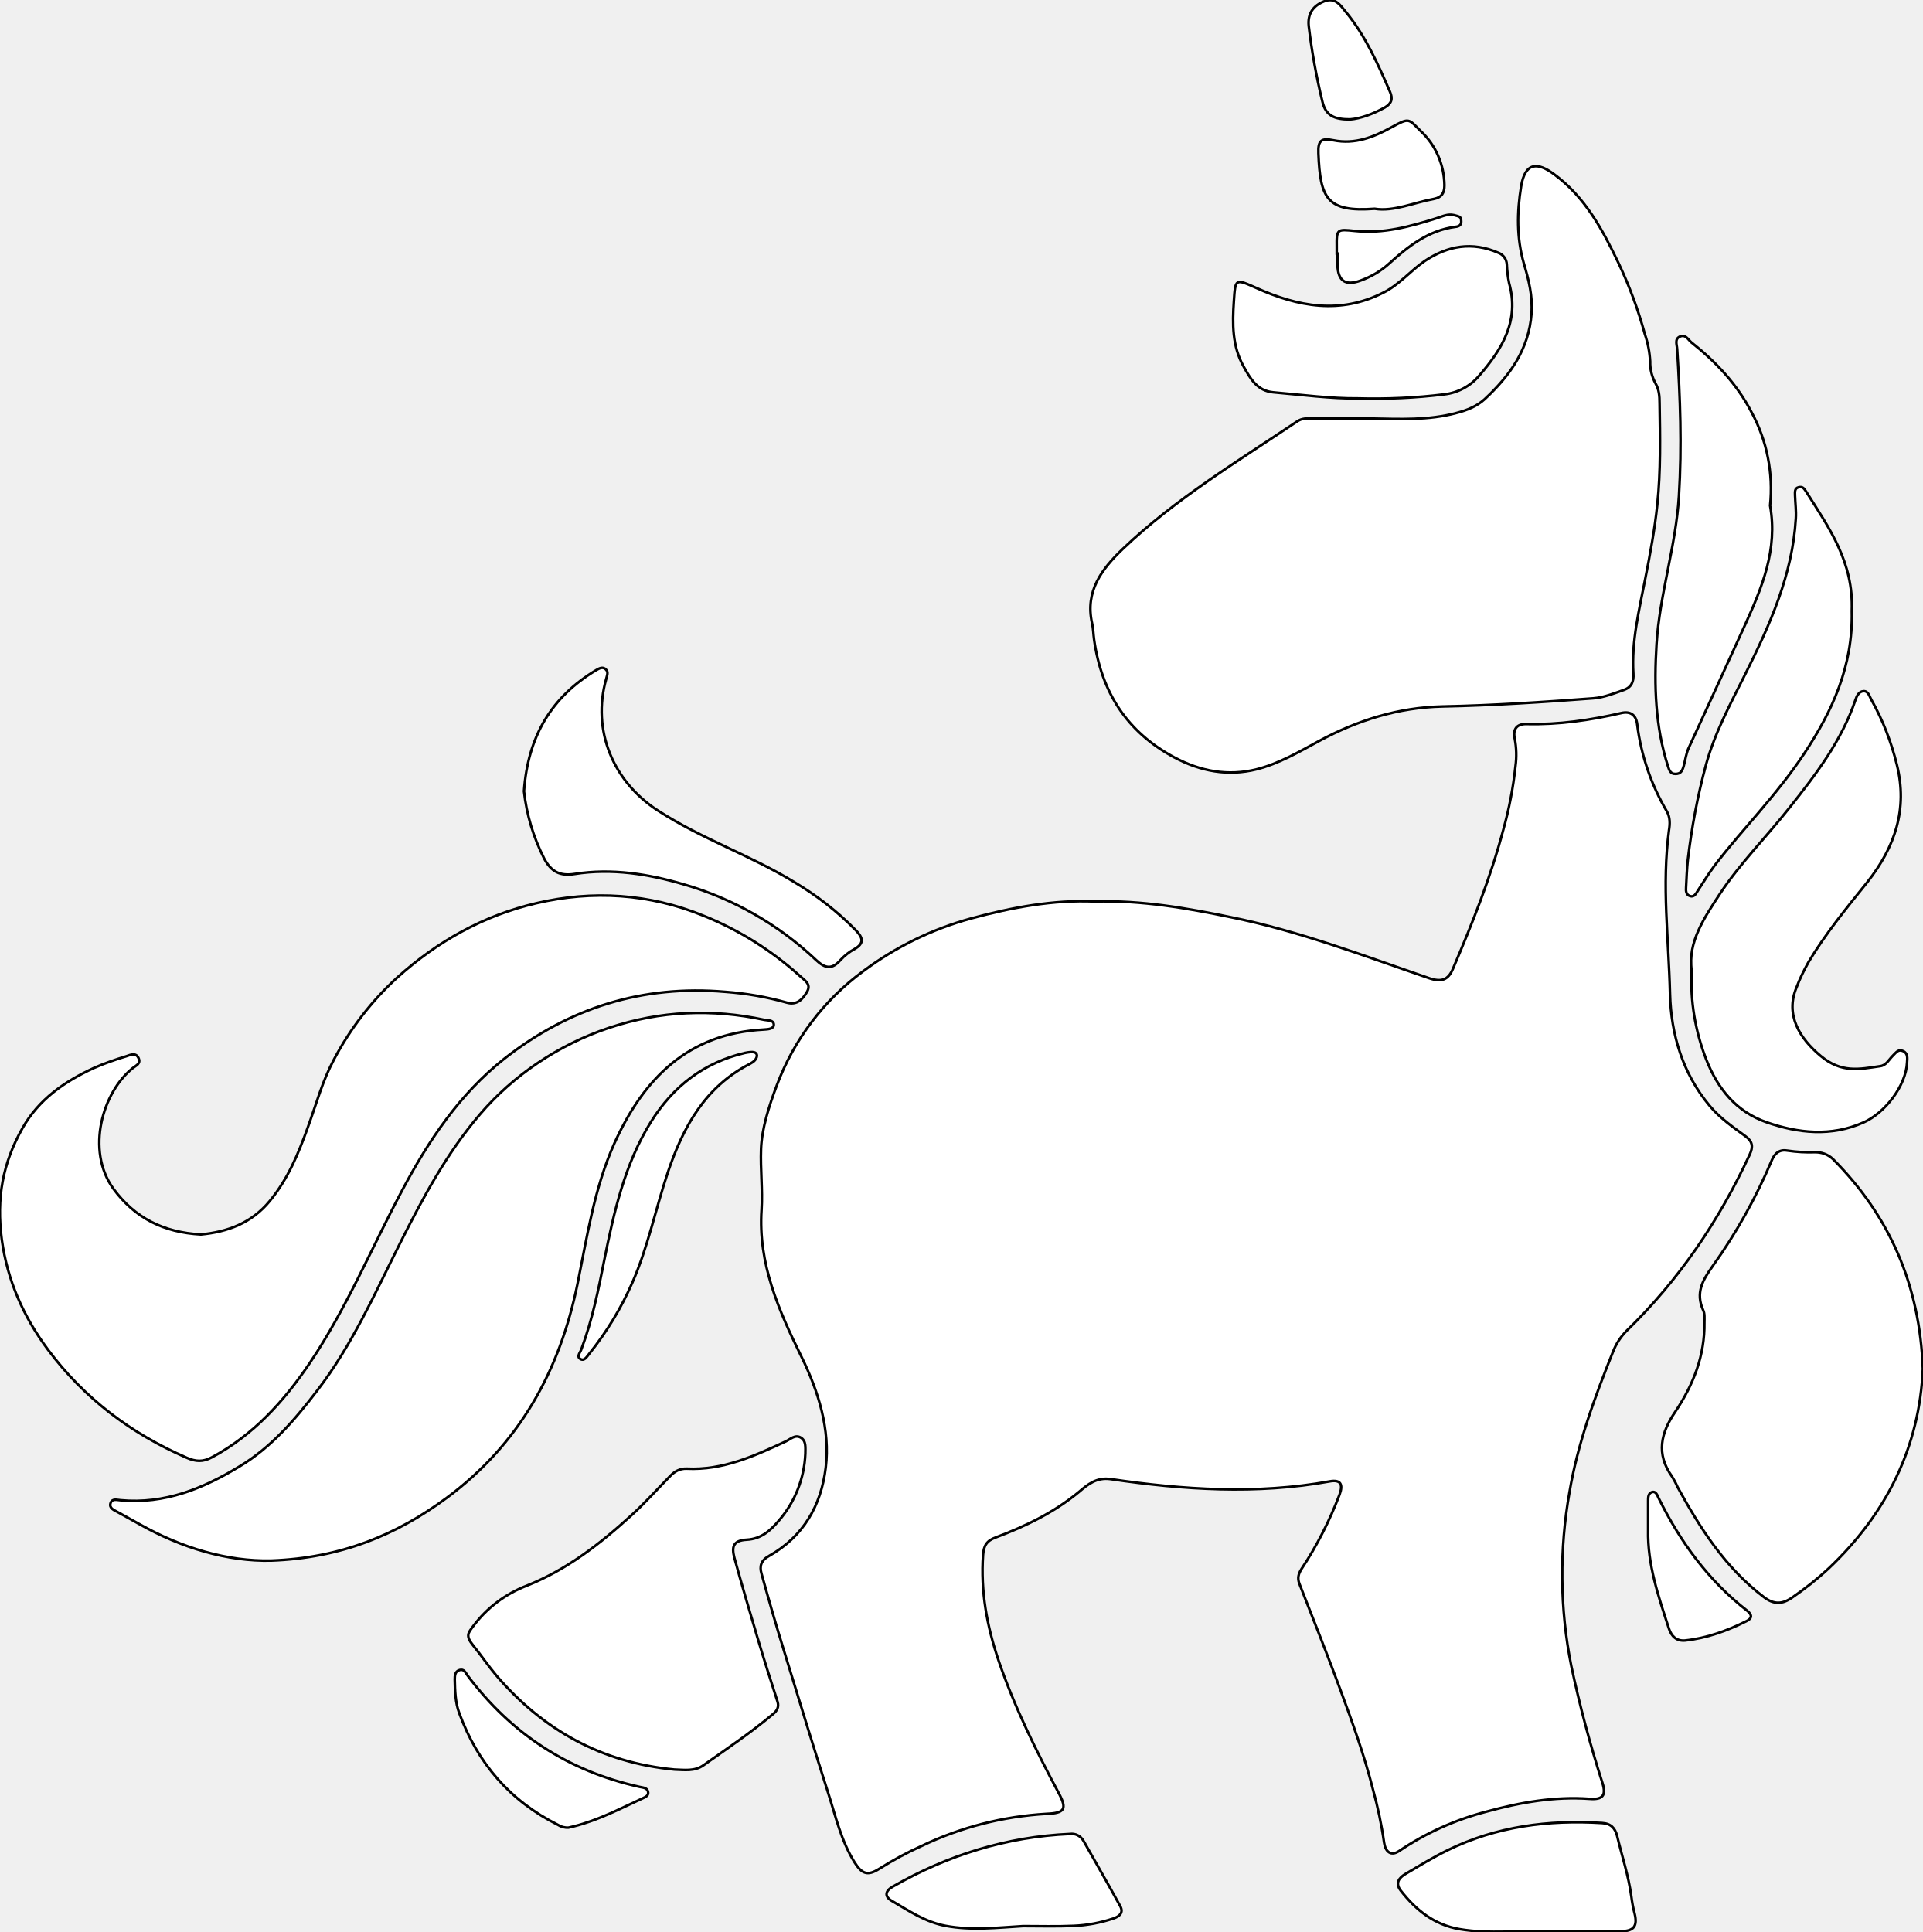
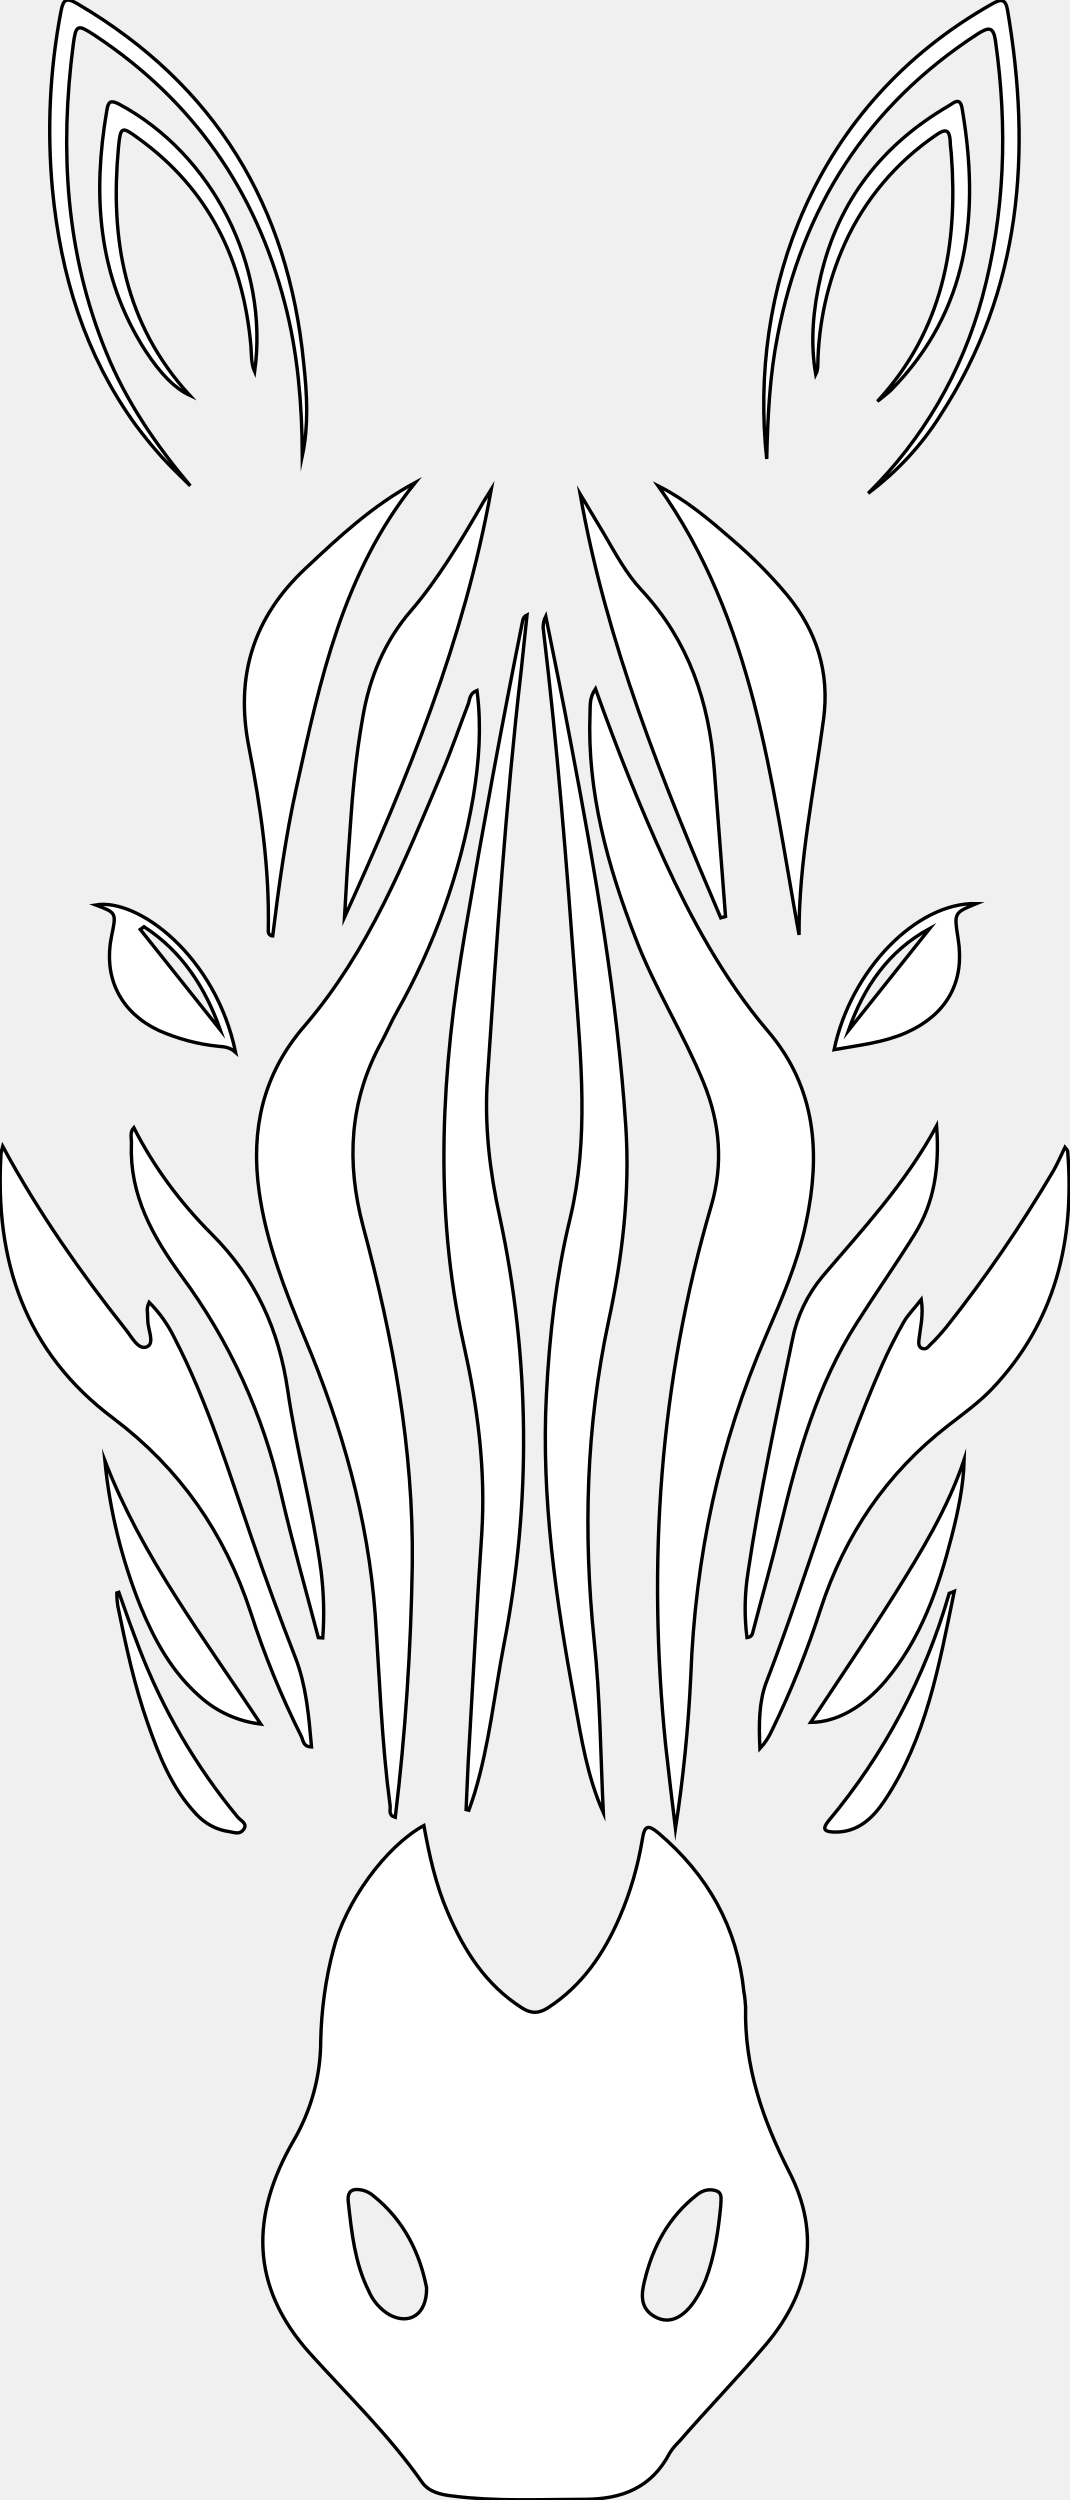
- <svg xmlns="http://www.w3.org/2000/svg" version="1.1" baseProfile="tiny" id="图层_1" x="0px" y="0px" viewBox="0 0 755.2 758.9" xml:space="preserve">
+ <svg xmlns="http://www.w3.org/2000/svg" version="1.1" baseProfile="tiny" id="图层_1" x="0px" y="0px" viewBox="0 0 314.1 734.3" xml:space="preserve">
  <g>
-     <path id="X2AFFA9M1Gra8OT1_1_" fill="#FFFFFF" stroke="#000000" stroke-miterlimit="10" d="M429.9,354.1   c18.6-0.5,36.1,2.6,53.6,6.2c26.7,5.4,52,15.1,77.7,23.9c4.9,1.7,7.6,0.8,9.5-3.8c7.6-17.8,14.7-35.6,19.7-54.4   c2.3-8.2,3.9-16.6,4.8-25c0.5-3.6,0.4-7.3-0.3-10.9c-0.8-3.8,0.9-5.8,4.7-5.7c12.6,0.3,24.9-1.5,37.1-4.3c3.8-0.9,5.9,0.9,6.3,4.4   c1.5,12.1,5.5,23.8,11.7,34.3c1.3,2.3,1.2,4.9,0.8,7.3c-2.9,21.5-0.1,42.9,0.4,64.4c0.4,15.9,5,31.2,15.6,43.9   c4,4.8,9.1,8.3,14,11.9c2.9,2.1,3.1,4.2,1.7,7.2c-12,25.9-27.7,49.2-48.3,69.2c-2.4,2.4-4.2,5.2-5.4,8.3   c-7.2,17.9-13.9,36.1-17.1,55.2c-4,22.5-3.8,45.6,0.7,68.1c3.3,15.6,7.4,31,12.3,46.2c1.5,4.8,0,6.5-5.1,6.1   c-13.8-1-27.2,1.4-40.4,5c-12.3,3.2-23.9,8.4-34.4,15.5c-3.3,2.2-5.4,0.2-5.9-3.3c-1-7.1-2.5-14.1-4.4-21   c-3.4-13.4-8.1-26.4-12.9-39.4c-4.8-13-10.6-27.6-16-41.4c-0.8-2.2-0.3-3.8,0.8-5.6c6.1-9.2,11.1-19,15-29.3c1.5-4.1,0.4-6-3.9-5.2   c-28.7,5.2-57.4,3.3-86-0.9c-5.5-0.8-9,2.1-12.4,5c-9.8,8.1-21,13.5-32.7,17.9c-3.6,1.3-4.7,3.2-5,6.8c-1,14.4,1.5,28,6.1,41.6   c6.2,18.2,14.7,35.3,23.7,52.2c3.3,6.2,2.2,7.7-4.9,8c-17,1-33.6,5.2-49,12.6c-5.8,2.6-11.3,5.6-16.7,9c-4.6,2.9-6.8,2-9.7-2.6   c-5.3-8.5-7.4-18.1-10.4-27.4c-5.9-18.5-11.6-37.1-17.3-55.7c-3.1-10-6-20.1-8.8-30.2c-0.9-3-0.2-5.3,2.9-7   c13.5-7.6,20.5-19.8,22.3-34.7s-2.8-29.9-9.6-43.7c-8.9-18.2-17-36.5-15.6-57.6c0.5-7.9-0.5-15.9-0.2-23.9s3.1-16.8,6.2-25   c6.7-17.9,18.5-33.5,33.9-44.8c12.7-9.5,27-16.5,42.3-20.7C397.5,356.4,413.8,353.4,429.9,354.1z" />
-     <path id="X9933FFM1Gra7Co12" fill="#FFFFFF" stroke="#000000" stroke-miterlimit="10" d="M538.4,164.4c11.3,0.2,22.6,0.8,33.7-2.2   c4.2-1.1,7.9-2.6,11-5.4c9.9-9.2,17.4-19.6,18.4-33.7c0.5-6.8-1.1-13.2-3-19.6c-2.9-10-2.7-20.3-1.1-30.2s6.7-9.5,12.9-4.9   c12.3,9,19.2,22,25.5,35.2c4.2,8.9,7.6,18.1,10.2,27.6c1.2,3.5,1.9,7.1,2.1,10.8c-0.1,3,0.7,6,2.1,8.6c1.4,2.4,1.6,5,1.6,7.7   c0.2,13.3,0.5,26.7-0.9,39.9c-1,9.7-2.8,19.4-4.7,29c-2.4,12.4-5.5,24.7-4.7,37.5c0.2,3.1-0.8,5.3-3.7,6.3s-7.8,3-12,3.3   c-19.8,1.5-39.5,2.8-59.3,3.2c-17.3,0.4-33.3,5.4-48.5,13.6c-7.9,4.3-15.8,8.9-24.5,11.1c-11.2,2.8-22,0.8-32.3-4.7   c-18.7-10-28.6-25.7-31.5-46.3c-0.3-2.1-0.3-4.3-0.8-6.4c-2.8-12.6,3.8-21.3,12.2-29.3c20.6-19.6,44.9-34.2,68.4-50   c1.8-1.2,3.8-1.2,5.8-1.1H538.4z" />
-     <path id="XC54091M1Gra5OT9" fill="#FFFFFF" stroke="#000000" stroke-miterlimit="10" d="M78.9,484.9c10.4-1,19.9-4.4,27.1-13.2   s11.1-18.4,14.8-28.6c3.7-10.2,5.8-18.4,10.4-27c6.4-12.1,14.8-23,24.9-32.2c15.8-14.2,33.9-24.3,54.5-29.1   c22.2-5.2,44.4-3.8,65.7,4.9c13.9,5.6,26.7,13.6,37.9,23.7c1.8,1.7,4.5,3.1,2.8,6.1s-4,5.5-8.1,4.3c-7.8-2.2-15.9-3.6-24-4.2   c-32.6-2.8-61.5,6.3-87,26.4c-17.4,13.8-29.5,31.9-39.8,51.3c-12.1,22.7-22,46.7-36.5,68.2c-10.2,15.1-22.2,28.3-38.5,37   c-3.4,1.8-6.2,1.7-9.8,0.1c-21.9-9.5-40.3-23.4-54.5-42.5c-9.5-12.8-15.9-27-18.1-43.2s0.4-30.1,8.1-43.7   c6.4-11.4,16.6-18.4,28.1-23.7c4.1-1.8,8.4-3.3,12.7-4.6c1.7-0.6,3.8-1.5,4.8,0.7s-0.9,2.9-2.2,3.9c-11.9,9.4-18.6,32.3-7.7,47.4   C53,478.5,64.3,484.1,78.9,484.9z" />
-     <path id="XFF4E00M1Gra2OT19" fill="#FFFFFF" stroke="#000000" stroke-miterlimit="10" d="M106.5,613c-17.1,0.4-35.1-4.9-51.9-14.4   l-8.3-4.6c-1.4-0.8-3.5-1.5-2.9-3.5s2.5-1.3,4-1.2c17.3,1.6,32.4-4.6,46.7-13.3c12.5-7.5,21.8-18.4,30.5-29.8   c13.7-17.8,22.7-38.3,32.7-58.2c8.9-17.7,18.2-35.1,31.2-50.3s30.7-27.3,50.8-34s40.4-7.5,60.9-3.1c1.4,0.3,3.6,0,3.7,1.8   s-2.3,1.9-3.8,2c-29.8,1.5-47.3,19.2-58.8,44.7c-7.9,17.6-10.7,36.6-14.5,55.3c-7,34.2-22.9,62.9-51.4,84   C155.6,603,133.8,612,106.5,613z" />
-     <path id="X2AFFA9M1Gra7OT1" fill="#FFFFFF" stroke="#000000" stroke-miterlimit="10" d="M755.2,537.7   c-1.3,30.5-14.1,56.7-36.9,78.3c-4.5,4.2-9.3,8-14.4,11.5c-4,2.8-7.3,2.8-11.2-0.2c-15.1-11.5-25-27-33.9-43.3   c-0.6-1.4-1.3-2.7-2.1-4c-6.4-8.9-4.4-17.2,1.3-25.5c7.1-10.6,11.6-22.1,11.4-35c0-1.7,0.2-3.5-0.5-4.9c-3-6.7-0.3-11.6,3.7-17.2   c9.3-13,17.1-27,23.3-41.7c1.2-2.9,3.2-4.3,6.3-3.7c3.4,0.5,6.9,0.7,10.4,0.6c2.7-0.1,5.3,0.8,7.3,2.7   C742.2,477.7,754,504.8,755.2,537.7z" />
-     <path id="X2AFFA9M1Gra8OT1" fill="#FFFFFF" stroke="#000000" stroke-miterlimit="10" d="M264.9,695.1c-28.4-2.7-51.5-15.4-70-37   c-3.2-3.8-6-8-9.1-11.8s-1.9-4.9,0.1-7.6c5.3-7.1,12.6-12.6,20.9-15.8c15.8-6.3,28.8-16.4,41.2-27.7c5.3-4.8,10.1-10.2,15.1-15.3   c1.8-1.9,3.9-3.1,6.6-3c14.2,0.7,26.6-5,38.9-10.7c1.9-0.9,3.7-2.8,5.9-1.5s1.8,4,1.8,6.3c-0.4,9.7-4.1,19.1-10.5,26.4   c-3.3,3.9-6.9,7.1-12.5,7.4c-5.6,0.3-5.9,3-4.9,7c2.9,10.6,6,21.1,9.1,31.5c2.5,8.4,5.2,16.8,7.9,25.2c0.6,2-0.2,3.5-1.8,4.8   c-8.7,7.3-18.1,13.6-27.3,20.1C272.8,695.9,268.8,695.2,264.9,695.1z" />
-     <path id="XFFCC00M1Color2" fill="#FFFFFF" stroke="#000000" stroke-miterlimit="10" d="M664.4,381.3c-1.6-11.2,4.9-20.7,11.1-30.2   c8-12.1,18.3-22.4,27.3-33.8c10.4-13.1,20.5-26.3,25.9-42.3c0.5-1.5,1.3-3.4,3.2-3.5s2.3,2,3.1,3.4c4.5,8,7.8,16.6,10,25.5   c4.3,17.4-0.7,32.3-11.6,46.1c-8.1,10.1-16.4,20.2-23.1,31.4c-1.8,3.2-3.4,6.5-4.7,9.9c-4.6,10.9,1.3,20.2,9.5,27s15.1,5.2,23.3,4   c2.4-0.3,3.4-2.5,4.9-4s2.3-2.8,4.2-1.9s1.6,2.8,1.5,4.4c-0.4,9.2-8.7,19.9-17.1,23.6c-12.8,5.7-25.7,4.2-37.9,0   s-19.4-13.3-23.9-24.8C665.8,405,663.8,393.2,664.4,381.3z" />
-     <path id="X960570M1Gra1OT21" fill="#FFFFFF" stroke="#000000" stroke-miterlimit="10" d="M695.2,198.6c3.1,17.3-3.2,32.2-9.9,47   c-6.7,14.8-14.8,32.3-22.2,48.5c-0.9,2.1-1.2,4.5-1.8,6.7S660,304,658,304s-2.4-1.5-2.9-3c-5-15.6-5.5-31.6-4.5-47.9   c1.2-19.7,7.6-38.4,8.8-58.2s0.5-38.6-0.7-57.8c-0.1-1.8-1.1-3.9,1.1-4.9s3.2,1.2,4.5,2.3c9.6,7.6,17.9,16.4,23.6,27.4   C694,173.1,696.5,185.9,695.2,198.6z" />
-     <path id="X6666FFM1Gra6Co13" fill="#FFFFFF" stroke="#000000" stroke-miterlimit="10" d="M533.3,156.5c-10.5,0.1-21.9-1.4-33.3-2.4   c-6.2-0.6-8.9-5.3-11.5-10c-4.6-8.1-4.5-16.9-3.9-25.8s0.5-8.9,8.8-5.2c16.4,7.4,33,10.5,50,1.8c6.2-3.1,10.6-8.6,16.2-12.4   c9-6,18.6-7.7,28.9-3.2c1.9,0.7,3.2,2.5,3.3,4.5c0.1,2.5,0.4,5,0.9,7.4c4.1,14.7-2.6,25.8-11.7,36.3c-3.4,4.1-8.4,6.8-13.7,7.4   C556,156.3,544.7,156.8,533.3,156.5z" />
-     <path id="XA8FF00M1Gra2OT22" fill="#FFFFFF" stroke="#000000" stroke-miterlimit="10" d="M205.8,310.8   c1.5-21.5,10.8-37.1,28.4-47.6c1.2-0.7,2.5-1.4,3.7-0.3s0.5,2.4,0.2,3.7c-5.8,20.4,2.8,40.5,20.3,51.8s36.2,17.5,53.4,28   c8.9,5.3,17.1,11.6,24.3,19c2.8,2.9,3.5,5.1-0.5,7.4c-2.1,1.1-3.9,2.6-5.5,4.3c-3.4,3.9-6.1,3.3-9.6,0   c-14.7-13.9-32.5-24.1-51.9-29.7c-13.9-4.1-28.3-6.4-42.9-4.1c-5.7,0.9-9.2-0.8-12-6.1C209.5,328.9,206.8,320,205.8,310.8z" />
-     <path id="XFFC200M1Gra2OT2" fill="#FFFFFF" stroke="#000000" stroke-miterlimit="10" d="M727.3,240c0.5,21.8-7.7,39.4-18.7,56   s-23.8,29.1-35.2,44c-2.4,3.2-4.4,6.6-6.6,9.9c-0.7,1.1-1.4,2.6-3,2.1s-1.7-2-1.6-3.3c0.2-3.7,0.3-7.3,0.7-11   c1.5-12.6,3.8-25,7.1-37.2c3.4-12.5,9.6-24,15.4-35.6c9.7-19.4,18.6-39.1,19.9-61.2c0.2-3-0.2-6-0.3-9c0-1.3-0.3-2.9,1.4-3.3   s2.2,0.6,2.9,1.6C718.5,207.6,728,220.7,727.3,240z" />
-     <path id="X0399FFM1Gra1OT10_2_" fill="#FFFFFF" stroke="#000000" stroke-miterlimit="10" d="M610.1,758.6   c-13.2-0.4-25,1.2-36.8-0.8c-10-1.7-17.2-7.5-23.2-15.2c-2.3-3-0.5-5.1,1.9-6.5c5.4-3.2,10.8-6.5,16.5-9.3   c19.2-9.4,39.6-12,60.7-10.7c3.5,0.2,5.1,2,5.9,5c1.9,7.9,4.5,15.7,5.6,23.8c0.3,2.3,0.7,4.6,1.3,6.8c1.2,4.9-0.3,6.9-5.4,6.9   H610.1z" />
-     <path id="X0399FFM1Gra1OT10_1_" fill="#FFFFFF" stroke="#000000" stroke-miterlimit="10" d="M401.8,756.6   c-10.1,0.6-20.2,1.8-30.4-0.1c-8-1.5-14.4-5.9-21.1-9.8c-3-1.7-2.7-3.9,0.3-5.6c21.6-12.4,44.7-19.6,69.6-20.7   c2.2-0.3,4.3,0.8,5.4,2.8c4.8,8.5,9.7,17,14.4,25.6c1.4,2.6-0.4,4-2.7,4.8c-5.1,1.7-10.4,2.7-15.7,2.9   C415.1,756.8,408.4,756.6,401.8,756.6z" />
-     <path id="X9205D3M1Gra4OT26" fill="#FFFFFF" stroke="#000000" stroke-miterlimit="10" d="M297.3,414.7c-0.2,1.6-1.5,2.5-2.8,3.2   c-17.6,9-26.2,24.8-32.2,42.6c-4.8,14.3-7.8,29.3-13.9,43.2c-4.4,10.1-10.1,19.5-17,28.1c-0.9,1.1-1.9,3-3.5,2s0.1-2.6,0.5-4   c4.2-11.3,6.6-23,8.9-34.7c3.8-18.9,8-37.8,18.4-54.5c8.7-13.9,20.7-23.2,36.8-27C295.9,412.9,297.2,413.2,297.3,414.7z" />
-     <path id="X0399FFM1Gra1OT10" fill="#FFFFFF" stroke="#000000" stroke-miterlimit="10" d="M223.3,717.9c-1.5,0.1-3-0.3-4.2-1.1   c-18.8-9.4-31.5-24.2-38.7-43.8c-1.6-4.2-1.7-8.8-1.8-13.3c0-1.5,0.1-3.2,1.9-3.7c1.8-0.5,2.3,1,3.1,2.1   c17.1,22.9,39.6,37.6,67.6,43.8c1.3,0.3,2.9,0.3,3.3,1.8s-0.8,2.1-1.9,2.6c-8.9,4.1-17.6,8.7-27.2,11.1L223.3,717.9z" />
-     <path id="XFF9900M2Color3" fill="#FFFFFF" stroke="#000000" stroke-miterlimit="10" d="M539.9,82c-18.8,1.4-21.4-4.1-22.1-21.8   c-0.2-5,1.1-6.1,5.9-5.1c8.4,1.7,15.7-1.2,22.8-5.1s6.6-3.4,11.5,1.5c5.9,5.5,9.2,13.2,9.3,21.3c0,3-1.1,4.7-4,5.3   C555.1,79.6,547.4,83.2,539.9,82z" />
-     <path id="X0399FFM1Gra8OT10" fill="#FFFFFF" stroke="#000000" stroke-miterlimit="10" d="M647.3,601c0-3.8,0-7.6,0-11.5   c0-1.3,0-2.9,1.5-3.4s2.1,1.2,2.6,2.3c8.5,17.2,19.5,32.4,34.8,44.3c2,1.6,2,3-0.3,4.1c-7.6,3.8-15.6,6.7-24.1,7.6   c-3.3,0.3-5.3-1.6-6.3-4.6C651.4,627.2,647,614.6,647.3,601z" />
-     <path id="XFF3366M2Color4" fill="#FFFFFF" stroke="#000000" stroke-miterlimit="10" d="M530.2,46.9c-6.2,0-9.5-1.5-10.8-6.9   c-2.4-9.8-4.2-19.8-5.4-29.8c-0.5-4.9,1.8-8,6.1-9.7s6.3,1.5,8.5,4.2c7.7,9.4,12.5,20.3,17.3,31.3c1.2,2.8,0.7,4.6-2,6.2   C539.2,44.8,534.3,46.6,530.2,46.9z" />
-     <path id="XFFCC00M2Color2" fill="#FFFFFF" stroke="#000000" stroke-miterlimit="10" d="M525,99.6c0-0.8,0-1.7,0-2.5   c-0.1-7.2,0.1-7.1,7.1-6.4c11.1,1.2,21.7-1.7,32.2-5c2.2-0.7,4.3-1.8,6.8-1.2s2.7,0.8,2.8,2.4s-1.1,2.1-2.3,2.2   c-10.6,1.4-18.5,7.6-26.1,14.5c-3.2,2.9-7,5.1-11.1,6.6c-6,2.2-8.9,0.2-9.1-6.1c-0.1-1.5,0-3,0-4.5H525z" />
+     <path id="X00B7FFM2Gra3Co12_6_" fill="#FFFFFF" stroke="#000000" stroke-miterlimit="10" d="M124.5,536.2c1.6,8.8,3.5,17.4,7,25.5   c4.8,11.2,11.1,21.2,21.7,28c2.8,1.8,5,1.8,7.8,0c10-6.5,16.4-15.9,21-26.6c3.2-7.4,5.4-15.1,6.7-23c0.6-4,1.7-4.2,4.7-1.7   c14.5,12.3,23.2,27.7,25.1,46.7c0.3,1.5,0.4,3,0.5,4.5c-0.4,17.4,5,33,12.9,48.5c9.1,17.8,6.2,35-7,50.6   c-8.2,9.7-17,18.7-25.3,28.3c-1.1,1.1-2.1,2.2-2.9,3.5c-5.3,10.2-14,13.6-25.1,13.6c-13,0-26,0.7-38.9-1c-3.4-0.4-6.8-1.2-8.8-4.1   c-9.6-13.7-21.6-25.3-32.8-37.7c-17.9-19.9-17.4-40.8-4.9-62.5c5.2-8.9,8-19.1,8-29.4c0.2-9,1.4-18,3.7-26.7   C101.4,558.7,113.3,542.3,124.5,536.2z M125.3,672c-1.9-9.9-6.5-19.8-15.7-27.1c-0.9-0.8-2-1.3-3.1-1.6c-2.8-0.6-4.6,0-4.2,3.5   c1,9,1.9,17.9,6,26.1c1.2,2.9,3.4,5.4,6.1,7C120.2,683,125.4,679.9,125.3,672L125.3,672z M211.7,647.9c0-1.9,0.6-3.7-1.3-4.4   s-4-0.2-5.6,1.1c-8.4,6.5-13.1,15.3-15.5,25.4c-1,4-1.3,8.1,3.1,10.5s8.4,0,11.5-4.5c1.3-1.9,2.4-4,3.3-6.2   C210,662.5,211,654.9,211.7,647.9L211.7,647.9z" />
+     <path id="X66FF00M1Gra7Co17_3_" fill="#FFFFFF" stroke="#000000" stroke-miterlimit="10" d="M174.9,202.3   c6.3,17.6,12.9,34.3,20.4,50.7s17.4,34.8,30.2,49.8c14.3,16.7,15.6,36.2,11.2,56.6c-2.4,11.5-7.1,22.2-11.7,32.9   c-13.8,31.9-20.8,65.2-22.1,99.9c-0.7,15-2.2,30-4.5,44.9c-1-8.2-2-16.4-2.9-24.6c-5.4-53.6-1.8-106.5,13.4-158.3   c3.6-12.3,2.6-24.3-2.2-36.1c-5.9-14.5-14.4-27.8-20-42.5c-8.2-21.2-14.3-43-13.4-66.1C173.4,207.2,173.1,205,174.9,202.3z" />
+     <path id="X66FF00M1Gra7Co17_2_" fill="#FFFFFF" stroke="#000000" stroke-miterlimit="10" d="M140.1,202.8c1.4,10.7,0.6,21-1.1,31.3   c-3.8,22.2-11.4,43.6-22.5,63.2c-1.6,2.8-2.8,5.7-4.3,8.5c-9.6,17.4-10.6,35.5-5.5,54.6c8.7,32.4,14.8,65.3,14.4,99.1   c-0.4,24.8-2,49.6-5,74.3c-2.1-0.6-1.4-2.2-1.5-3.3c-2.5-18.7-3.1-37.5-4.4-56.3c-2.1-28.2-9.7-55-20.6-81   c-5.8-14-11.4-28.1-13.5-43.3c-2.5-18.1,1.1-34.4,13.3-48.5c18.9-22,29.5-48.5,40.5-74.7c2.8-6.6,5.1-13.4,7.7-20.1   C138,205.4,137.9,203.7,140.1,202.8z" />
+     <path id="X038203M2Gra1Co14_3_" fill="#FFFFFF" stroke="#000000" stroke-miterlimit="10" d="M136.9,531.5   c0.3-6.2,0.5-12.5,0.9-18.7c1.2-20.8,2.3-41.6,3.7-62.3c1.2-18.8-1.2-37.4-5.3-55.6c-9-40.5-6.5-80.7,0.4-121.1   c5.2-30.5,10.8-61,16.9-91.4c0.1-0.8,0.6-1.5,1.3-1.8c-0.6,5.4-1.1,10.8-1.7,16.2c-4.6,39.7-7.2,79.6-9.9,119.5   c-1,13.9,0.6,27.6,3.6,41.2c8.9,41.4,9.3,84.1,1.2,125.6c-2.8,14.6-4.3,29.3-8.6,43.6c-0.5,1.7-1.1,3.3-1.7,5L136.9,531.5z" />
+     <path id="X038203M2Gra1Co14_2_" fill="#FFFFFF" stroke="#000000" stroke-miterlimit="10" d="M177.2,532.4   c-4.7-10.6-6.4-21.6-8.4-32.6c-5.5-29.9-9.9-59.8-8.3-90.3c0.9-17.3,2.8-34.5,6.9-51.4c5.7-23.5,3.2-47,1.5-70.6   c-2.5-34.2-5.2-68.4-9.3-102.5c-0.2-1.4,0.1-2.8,0.7-4c2.6,12.8,5.2,25.6,7.6,38.5c7,36.8,13.4,73.7,15.9,111.2   c1.3,19.5-1,38.7-5.1,57.6c-6.6,31-7.4,62-4.2,93.4C176.3,498.5,176.4,515.5,177.2,532.4z" />
+     <path id="X66FF00M1Gra7Co17_1_" fill="#FFFFFF" stroke="#000000" stroke-miterlimit="10" d="M270.6,381.7c0.7,4.8-0.3,8.3-0.7,11.9   c-0.1,1-0.1,2.2,1.1,2.5s1.6-0.5,2.1-1c1.7-1.6,3.2-3.3,4.7-5.1c11.6-14.6,22.1-30,31.6-46.1c1.2-2.1,2.2-4.4,3.4-6.9   c0.4,0.5,0.8,0.9,0.8,1.2c2.1,26.2-3.6,50-22.1,69.6c-3.9,4.1-8.5,7.4-13,10.9c-18.1,14-30.3,32.1-37.4,53.7   c-3.9,12.2-8.7,24.2-14.3,35.7c-0.9,2-2.1,3.9-3.6,5.5c-0.3-6.8-0.4-13.7,2-19.8c11.9-30.8,20.6-62.7,33.9-92.9   c1.9-4.3,4-8.4,6.3-12.5C266.7,386.1,268.5,384.4,270.6,381.7z" />
+     <path id="X66FF00M1Gra7Co17" fill="#FFFFFF" stroke="#000000" stroke-miterlimit="10" d="M0.8,336.7c10.6,19.6,22.9,37.1,36.2,53.9   c1.7,2.1,3.6,6,6.1,5s0.3-5.1,0.3-7.8s-0.5-3.3,0.4-5.3c3,3,5.5,6.5,7.4,10.4C61,411.8,67.1,432,74,452c4,11.6,8.2,23.2,12.7,34.7   c3.3,8.5,4,17.4,4.8,26.4c-2.5,0-2.4-1.9-3-3.1c-5.9-11.8-10.9-24-14.9-36.5c-7.6-23.2-20.8-42.2-40.3-56.9   c-26-19.5-34.9-46.3-33-77.7C0.4,338.2,0.6,337.4,0.8,336.7z" />
+     <path id="X66FF00M2Gra4Co13_1_" fill="#FFFFFF" stroke="#000000" stroke-miterlimit="10" d="M122,141.7   c-21.4,26.6-28,58.2-34.9,89.5c-3.2,14.4-5.2,29-7,43.7c-0.7,0-1.3-0.6-1.3-1.3c0-0.1,0-0.1,0-0.2c0.4-18.3-2.2-36.2-5.7-54   c-4.1-20.8,1.3-38.1,16.7-52.5C99.6,157.7,109.4,148.5,122,141.7z" />
+     <path id="X66FF00M2Gra4Co13" fill="#FFFFFF" stroke="#000000" stroke-miterlimit="10" d="M193.3,142.7c8.2,4.1,15.1,10,21.9,15.9   c5.8,5,11.2,10.4,16.1,16.3c8.7,10.6,12.4,22.8,10.6,36.3c-2.8,21.1-7.3,42-7.2,63.4C226.4,229,221.5,182.3,193.3,142.7z" />
+     <path id="X05E8E2M2Color11_1_" fill="#FFFFFF" stroke="#000000" stroke-miterlimit="10" d="M211.7,269.6   c-17.2-40.3-33.6-80.8-41.3-124.5l7,11.7c3.4,5.8,6.5,11.7,11.1,16.6c13.8,14.9,19.8,32.8,21.3,52.7c1.1,14.4,2.2,28.8,3.3,43.1   L211.7,269.6z" />
+     <path id="X05E8E2M2Color11" fill="#FFFFFF" stroke="#000000" stroke-miterlimit="10" d="M144.3,143.7   c-7.9,44.2-24.7,85.2-43.1,125.7c0.4-6.6,0.7-13.2,1.2-19.8s0.9-13.6,1.6-20.4s1.5-12.6,2.6-18.8c2-11.5,6.4-22.1,14.1-31   s14.9-20.8,21.3-32L144.3,143.7z" />
+     <path id="X66CCFFM1Gra7Co16_1_" fill="#FFFFFF" stroke="#000000" stroke-miterlimit="10" d="M88.8,133.9c-0.1-15.2-1.3-30.3-5.2-45   C75,55.7,56.6,29.5,28,10.5c-5.3-3.5-5.7-3.4-6.5,2.7c-4,30.9-2.2,61.2,9.7,90.3c5.9,14.5,14.6,27.2,24.7,39.2   c-2.8-2.8-5.7-5.5-8.4-8.5s-5.2-6.1-7.6-9.3c-15-20.7-22.1-44.2-24.5-69.3c-1.6-17.4-0.8-35,2.5-52.2c0.7-3.8,1.7-4.2,5-2.2   C63.3,25,84.7,60.5,89.2,106.7C90.2,115.8,90.7,124.9,88.8,133.9z" />
+     <path id="X66CCFFM1Gra7Co16" fill="#FFFFFF" stroke="#000000" stroke-miterlimit="10" d="M255,144.9c16.1-15.9,27.6-35.7,33.5-57.5   c6.7-24.8,7.5-49.9,3.9-75.3c-0.6-4.5-2.1-4.1-5.3-2.1c-32.4,21.1-51.4,50.9-58.7,88.6c-2.3,11.6-2.9,23.4-3.2,36.2   C219.9,86.1,238.4,31,291.5,1.1c2.5-1.4,3.8-1.5,4.4,1.7c7.2,42,4.2,82.4-19.7,119.2C270.6,130.9,263.4,138.6,255,144.9z" />
+     <path id="X002C72M2Gra8Co11_1_" fill="#FFFFFF" stroke="#000000" stroke-miterlimit="10" d="M286.8,265.4   c-6.6,2.7-6.6,2.7-5.4,10.2c2.1,12.8-3.3,22.4-15.2,27.7c-6.8,3-14,3.7-21.2,5C249.9,284.8,269.3,265,286.8,265.4z M273.1,272.7   c-12.2,6.6-19.4,17.2-23.9,30L273.1,272.7z" />
+     <path id="X002C72M2Gra8Co11" fill="#FFFFFF" stroke="#000000" stroke-miterlimit="10" d="M69.2,309.1c-1.9-1.7-3.6-1.6-5.2-1.8   c-6-0.6-11.8-2.2-17.3-4.6c-11.3-5.3-16.5-15.6-13.9-27.9c1.4-6.7,1.4-6.7-4.7-9C40.6,263.7,63.4,280.9,69.2,309.1z M64.7,302.5   c-4.4-12.5-11.3-23.1-22.4-30.3l-1.1,0.8L64.7,302.5z" />
+     <path id="X038203M2Gra1Co14_1_" fill="#FFFFFF" stroke="#000000" stroke-miterlimit="10" d="M257.7,117.9   C276.9,97.1,281.5,72,279.4,45c-0.1-1.2-0.3-2.3-0.3-3.5c-0.2-3.5-1.4-3.8-4.2-1.8c-11.6,7.9-20.9,18.9-26.7,31.7   c-5.1,11.3-7.8,23.5-8,35.9c0,0.9-0.2,1.9-0.6,2.7c-1.7-9.8-0.7-19.5,1.5-29c5.2-22.2,18.1-38.6,37.7-50c1.5-0.9,3.2-2.6,3.8,0.9   c5.2,30.6,2.2,59.2-20.9,82.7C260.4,115.8,259,116.8,257.7,117.9z" />
+     <path id="X038203M2Gra1Co14" fill="#FFFFFF" stroke="#000000" stroke-miterlimit="10" d="M74.8,109.2c-1.1-2.5-0.9-5-1.1-7.5   c-2.2-25.2-12.3-46.1-33.1-61.1c-4.9-3.6-5.2-3.5-5.8,2.7c-2.5,26.8,1.7,51.8,20.9,72.8c-4.3-2-8.5-6.2-13-13.1   c-14-21.9-15.6-45.8-11.3-70.7c0.4-2.5,1.1-3,3.6-1.7C62.4,45.3,79.1,78,74.8,109.2z" />
+     <path id="X00B7FFM2Gra3Co12_5_" fill="#FFFFFF" stroke="#000000" stroke-miterlimit="10" d="M93.5,481c-3.7-14.1-7.7-28.2-11-42.5   c-5.2-23-15.1-44.6-29.1-63.6C44.9,363.3,38,351,38.6,336c0.1-1.6-0.6-3.3,0.7-4.8c5.9,11.6,13.7,22.1,22.9,31.3   c12.9,12.9,19.7,28,22.3,45.8s7.4,35.2,9.8,53.1c0.8,6.5,1,13.1,0.5,19.7L93.5,481z" />
+     <path id="X00B7FFM2Gra3Co12_4_" fill="#FFFFFF" stroke="#000000" stroke-miterlimit="10" d="M219.4,481c-0.8-6.3-0.7-12.8,0.3-19.1   c3.4-22.9,8.3-45.5,13-68.2c1.3-6.9,4.4-13.4,8.9-18.8c11.7-13.8,24.1-26.9,33.5-44.2c0.9,12.3-0.7,22.6-6.5,31.9   s-11.4,17.2-16.9,25.9c-11.7,18.3-17.4,38.8-22.4,59.6c-2.5,10.5-5.5,20.9-8.2,31.4C220.9,480.1,220.8,480.8,219.4,481z" />
+     <path id="X00B7FFM2Gra3Co12_3_" fill="#FFFFFF" stroke="#000000" stroke-miterlimit="10" d="M30.8,429   c10.8,28.1,28.9,51.8,45.8,77.4c-6.7-0.8-12.9-3.6-17.9-8.1c-8.2-7.2-13.3-16.5-17.4-26.4C35.8,458.2,32.2,443.7,30.8,429z" />
+     <path id="X00B7FFM2Gra3Co12_2_" fill="#FFFFFF" stroke="#000000" stroke-miterlimit="10" d="M238.1,505.9   c8.3-12.6,16.7-24.9,24.6-37.5c7.9-12.6,15.7-25.4,20.5-39.7c-0.2,7.8-1.8,15.3-3.7,22.7c-3.9,15.2-9,30-19.4,42.3   C253.5,501.5,245.6,505.9,238.1,505.9z" />
+     <path id="X00B7FFM2Gra3Co12_1_" fill="#FFFFFF" stroke="#000000" stroke-miterlimit="10" d="M34.9,467.7c1.9,5.4,3.8,10.8,5.9,16.2   c6.9,18.1,16.7,34.9,29,49.8c0.8,1,3,1.9,1.8,3.6s-2.8,0.9-4.2,0.7c-3.8-0.5-7.3-2.4-9.9-5.3c-7-7.5-10.7-16.8-14-26.2   c-4-11.3-6.5-23-8.9-34.8c-0.2-1.3-0.3-2.5-0.3-3.8L34.9,467.7z" />
+     <path id="X00B7FFM2Gra3Co12" fill="#FFFFFF" stroke="#000000" stroke-miterlimit="10" d="M280.3,467.4   c-4.5,21.8-8.2,43.1-20.5,61.5c-3.5,5.2-8,9.5-15,9.2c-2.6-0.1-3.4-0.8-1.5-3.2c16.4-19.6,28.5-42.4,35.5-66.9L280.3,467.4z" />
  </g>
</svg>
